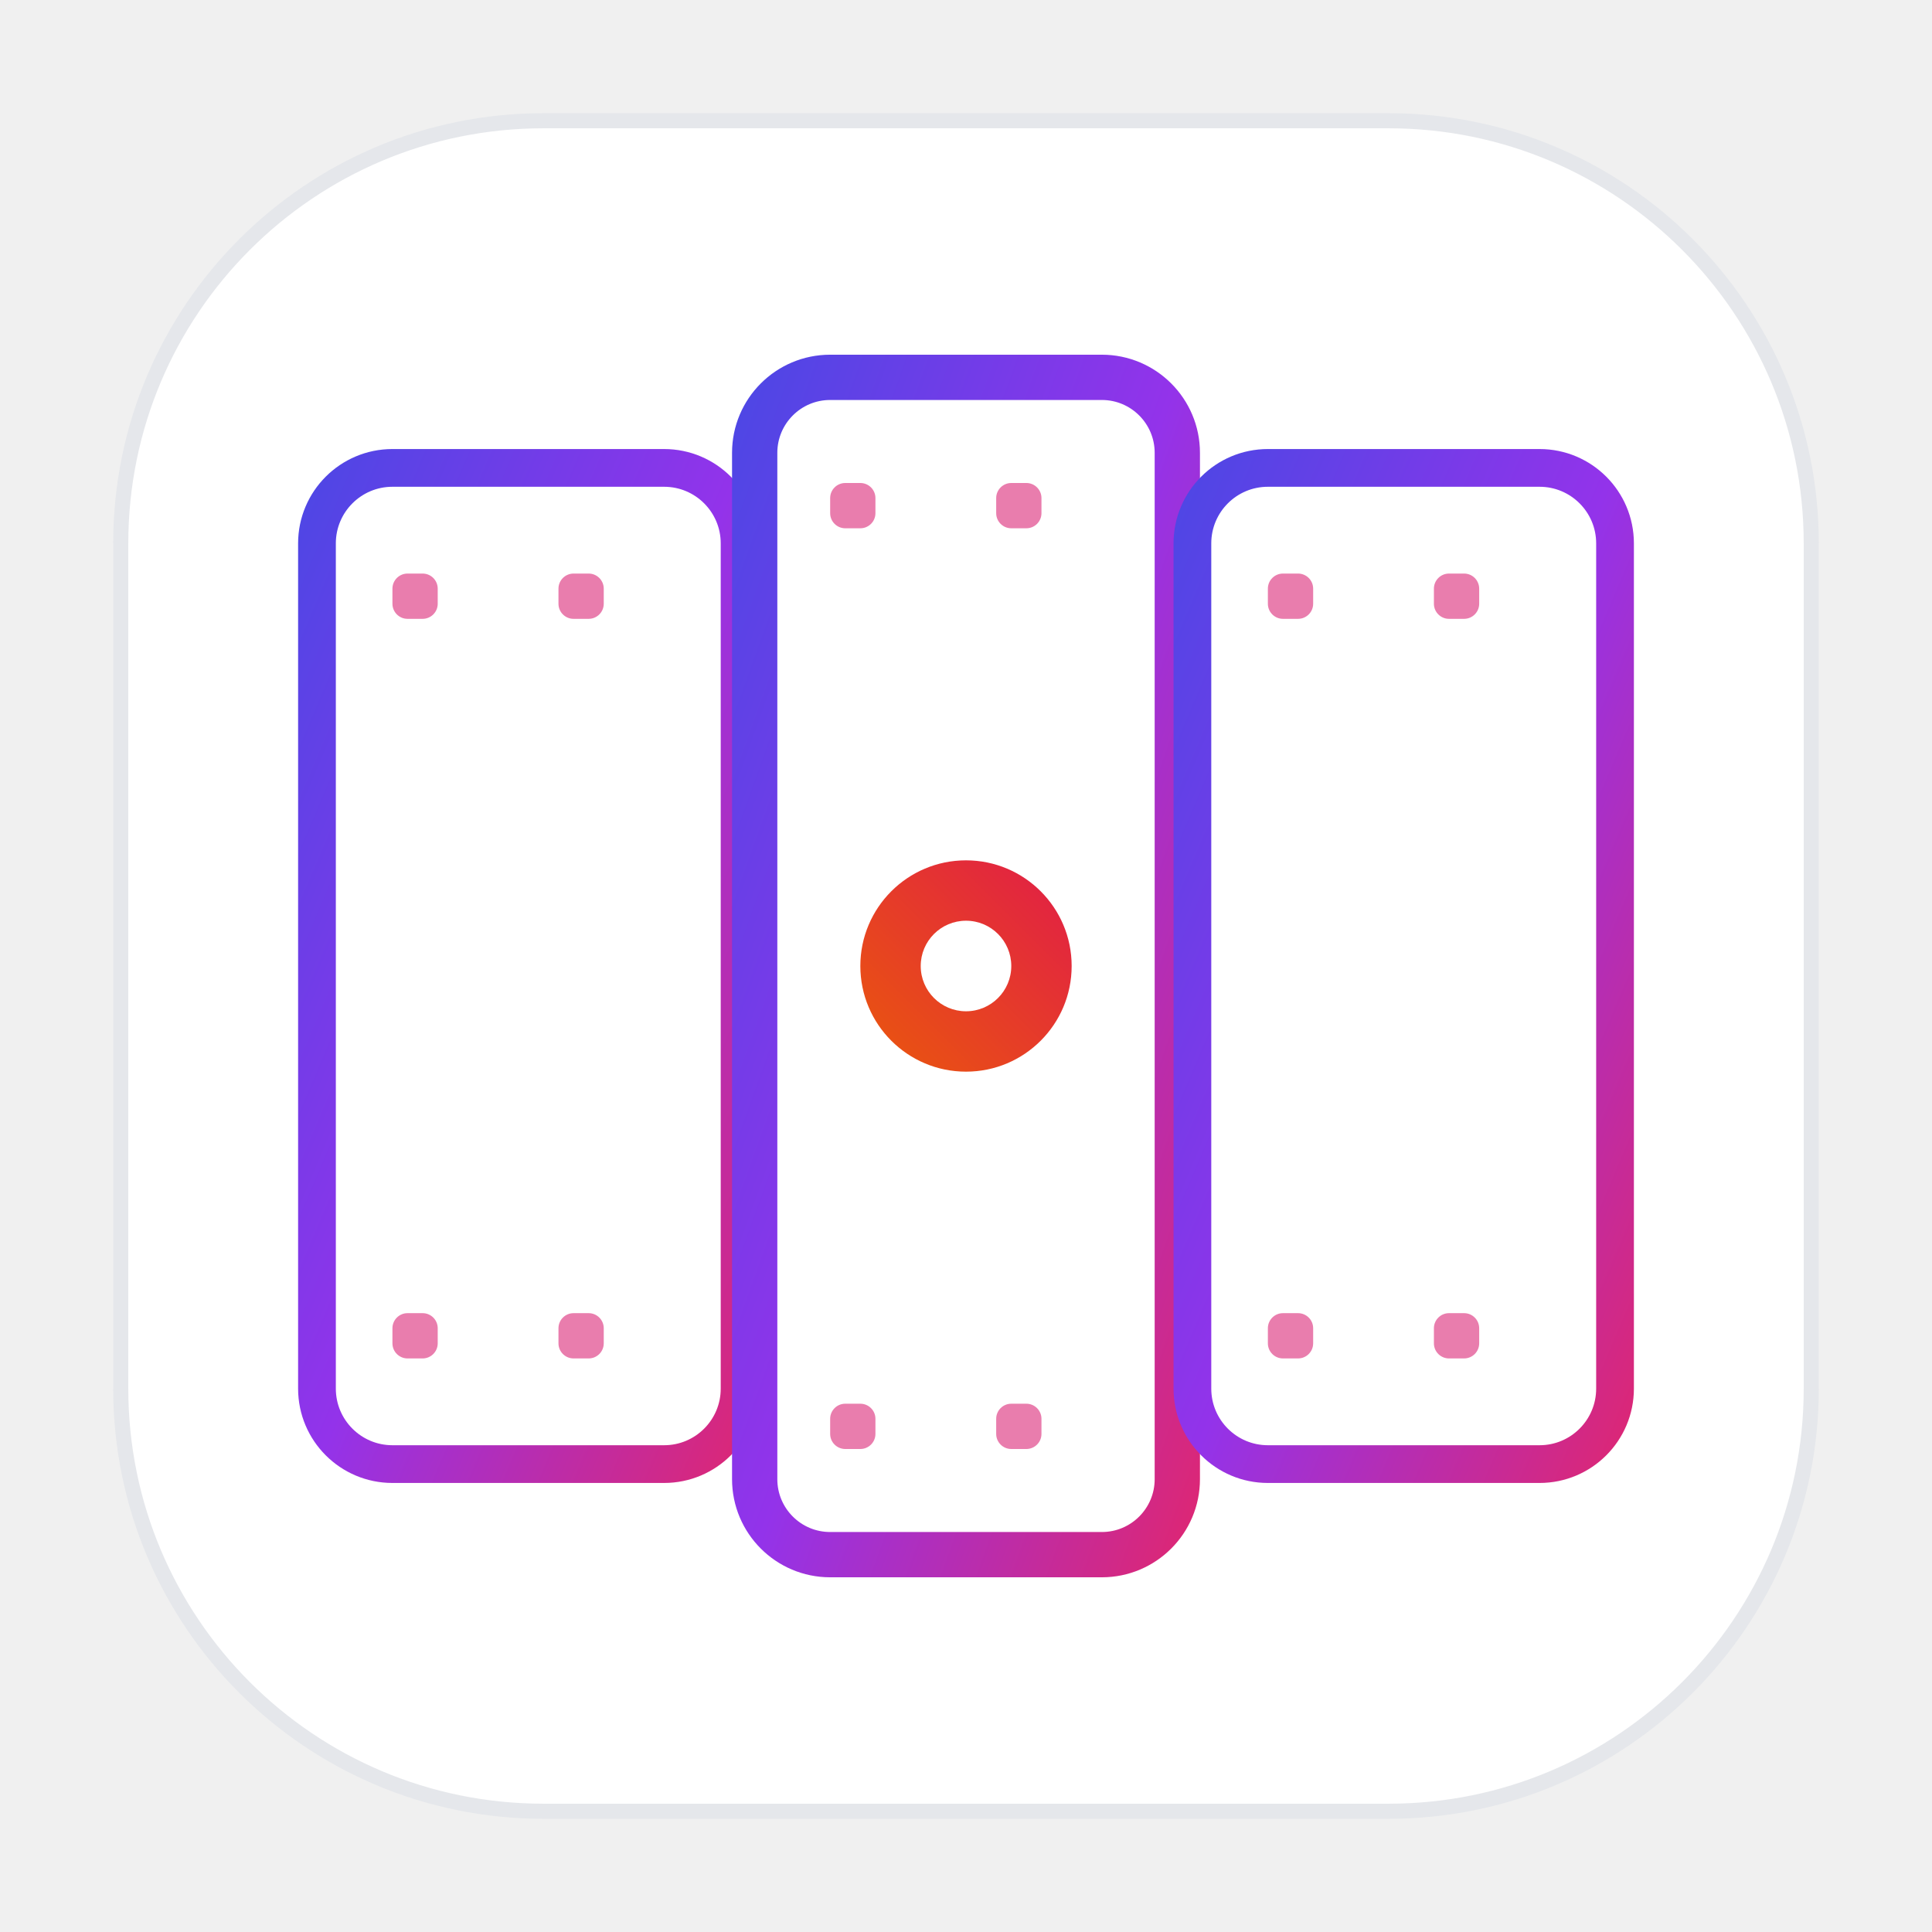
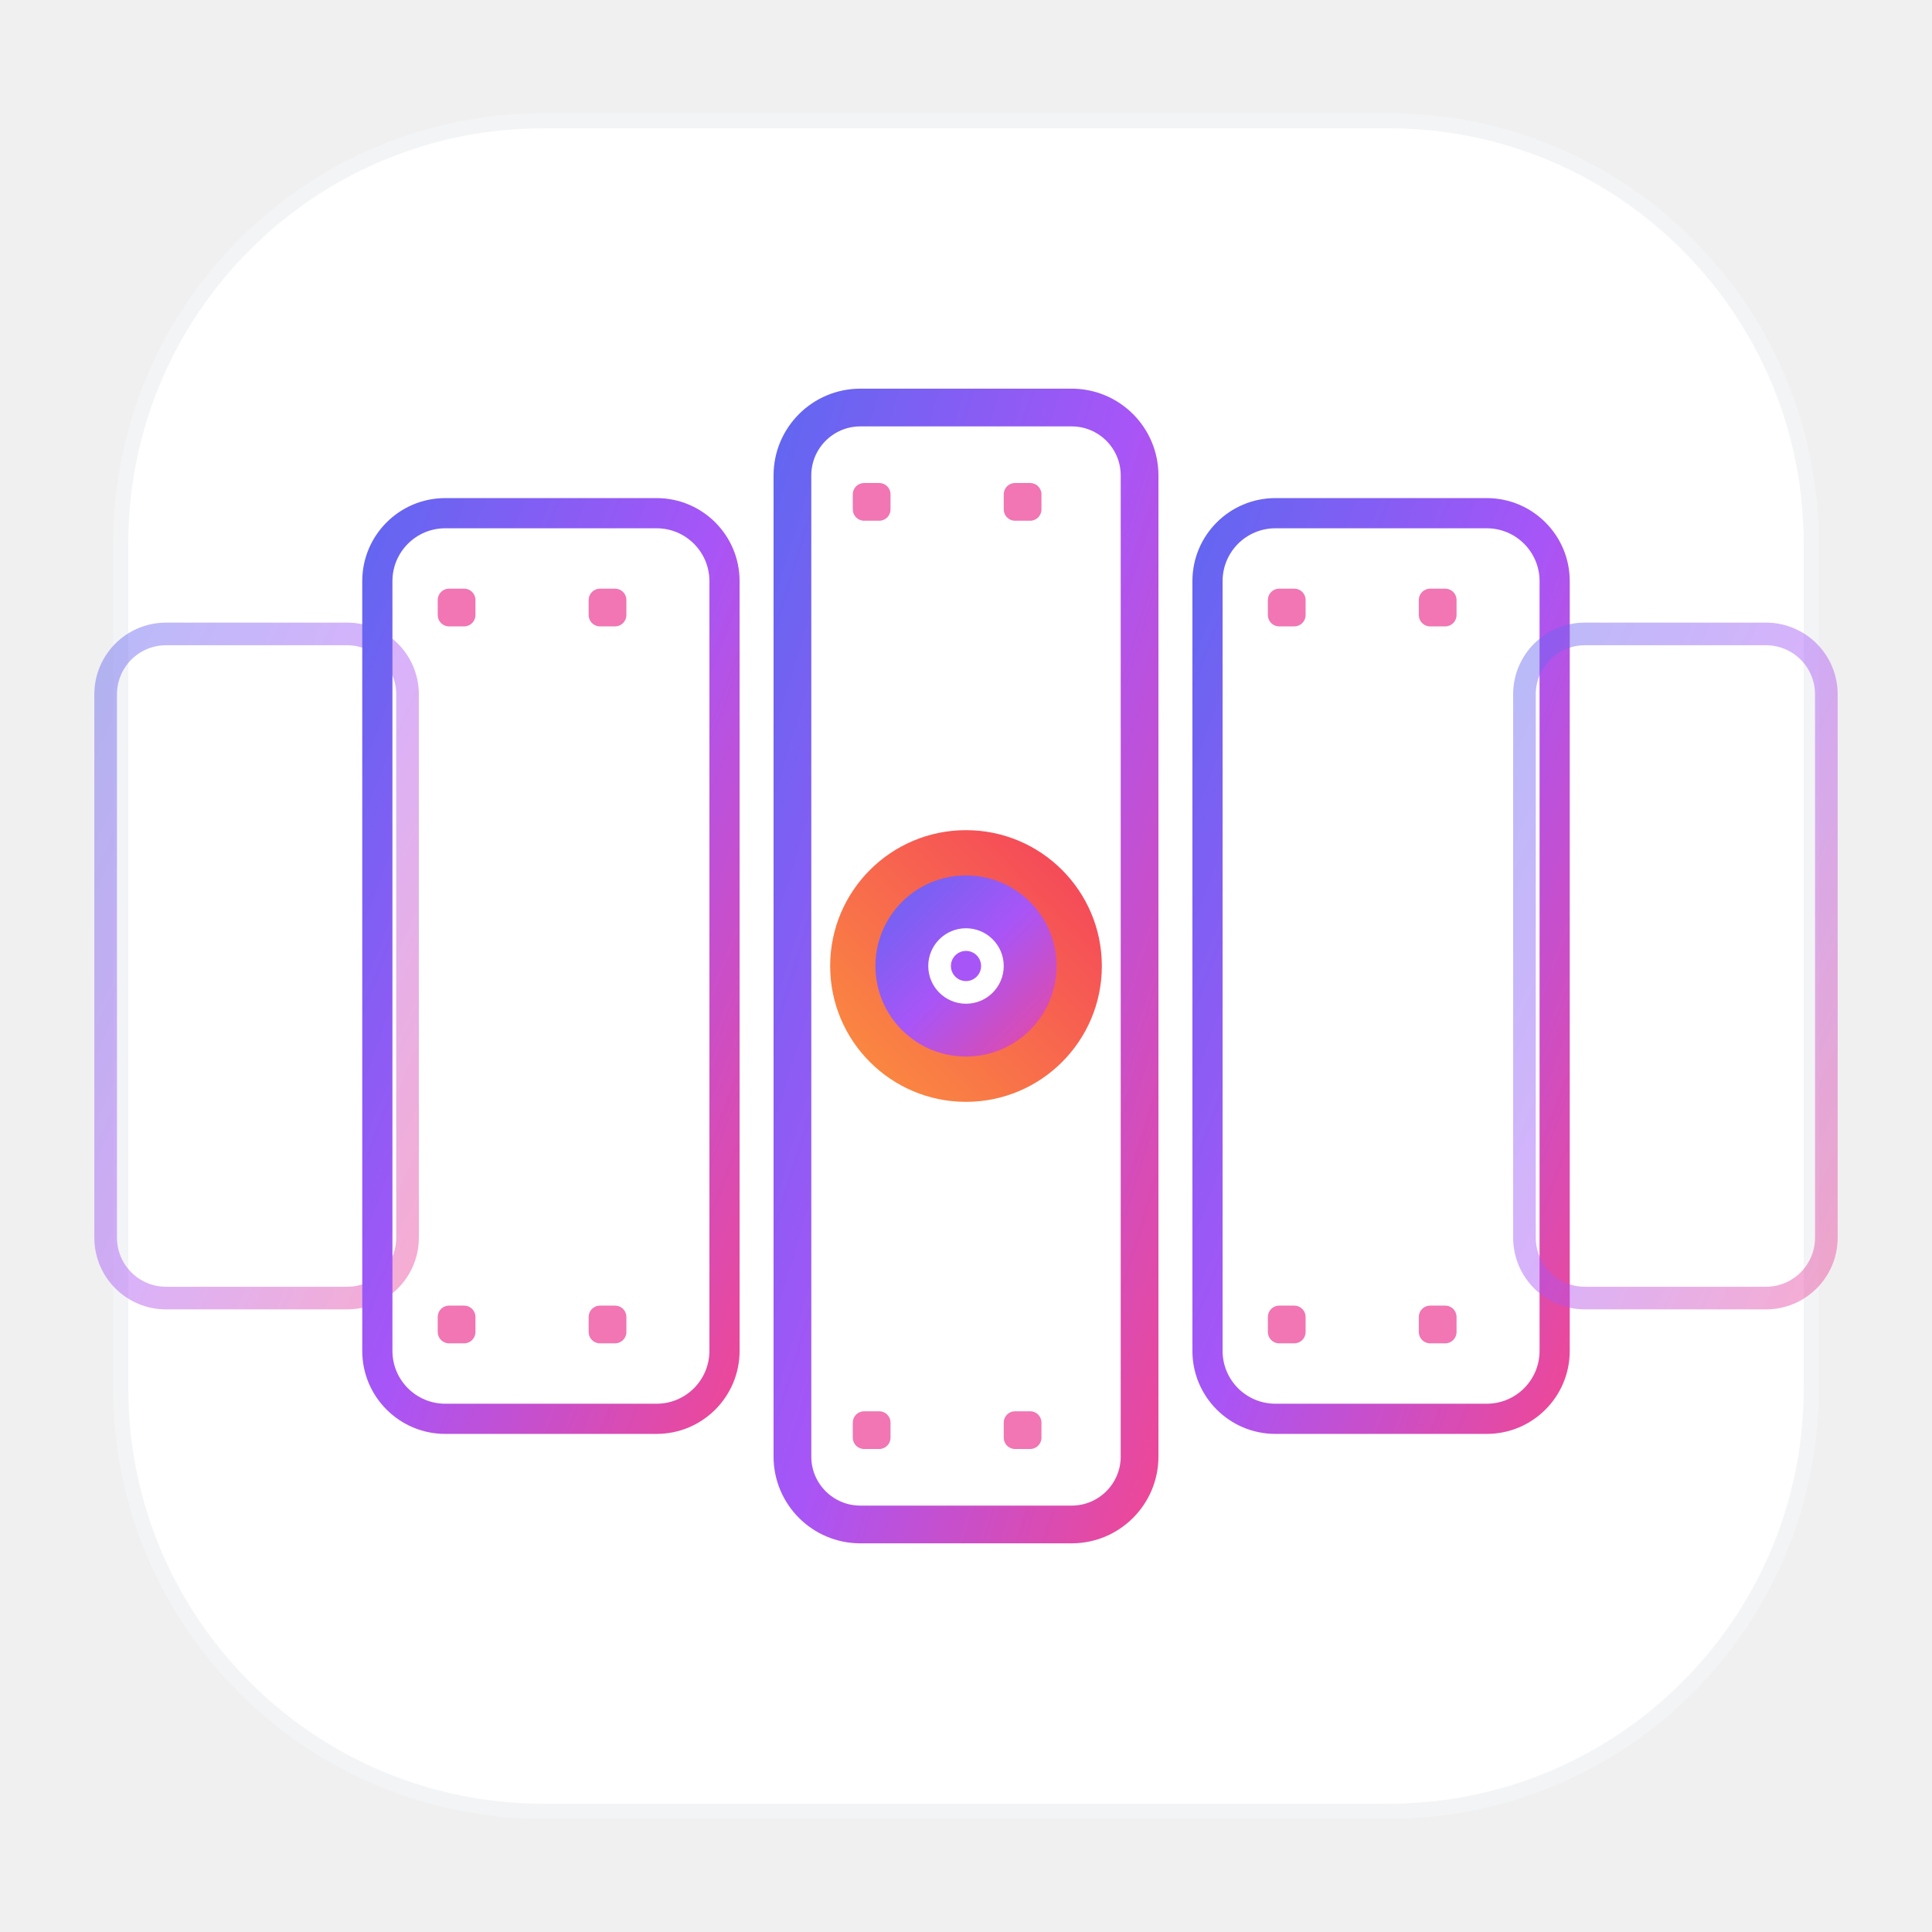
<svg xmlns="http://www.w3.org/2000/svg" viewBox="0 0 256 256" role="img" aria-label="frame-fab light theme">
  <defs>
    <linearGradient id="brandPrimaryL" x1="0%" y1="0%" x2="100%" y2="100%">
-       <stop offset="0%" stop-color="#4F46E5" />
-       <stop offset="50%" stop-color="#9333EA" />
-       <stop offset="100%" stop-color="#DB2777" />
+       <stop offset="0%" stop-color="#6366F1" />
+       <stop offset="50%" stop-color="#A855F7" />
+       <stop offset="100%" stop-color="#EC4899" />
    </linearGradient>
    <linearGradient id="brandAccentL" x1="0%" y1="100%" x2="100%" y2="0%">
-       <stop offset="0%" stop-color="#EA580C" />
-       <stop offset="100%" stop-color="#E11D48" />
+       <stop offset="0%" stop-color="#FB923C" />
+       <stop offset="100%" stop-color="#F43F5E" />
    </linearGradient>
  </defs>
-   <rect x="16" y="16" width="224" height="224" rx="56" fill="#FFFFFF" stroke="#E5E7EB" stroke-width="2" />
-   <rect x="42" y="62" width="56" height="132" rx="10" fill="none" stroke="url(#brandPrimaryL)" stroke-width="5" />
-   <rect x="100" y="50" width="56" height="156" rx="10" fill="none" stroke="url(#brandPrimaryL)" stroke-width="6" />
-   <rect x="158" y="62" width="56" height="132" rx="10" fill="none" stroke="url(#brandPrimaryL)" stroke-width="5" />
-   <g fill="#DB2777" opacity="0.6">
-     <rect x="52" y="76" width="6" height="6" rx="2" />
-     <rect x="74" y="76" width="6" height="6" rx="2" />
-     <rect x="110" y="64" width="6" height="6" rx="2" />
-     <rect x="132" y="64" width="6" height="6" rx="2" />
-     <rect x="168" y="76" width="6" height="6" rx="2" />
-     <rect x="190" y="76" width="6" height="6" rx="2" />
-     <rect x="52" y="174" width="6" height="6" rx="2" />
-     <rect x="74" y="174" width="6" height="6" rx="2" />
-     <rect x="110" y="186" width="6" height="6" rx="2" />
-     <rect x="132" y="186" width="6" height="6" rx="2" />
-     <rect x="168" y="174" width="6" height="6" rx="2" />
-     <rect x="190" y="174" width="6" height="6" rx="2" />
+   <rect x="16" y="16" width="224" height="224" rx="56" fill="#FFFFFF" stroke="#F3F4F6" stroke-width="2" />
+   <rect x="14" y="84" width="40" height="88" rx="8" fill="none" stroke="url(#brandPrimaryL)" stroke-width="3" opacity="0.45" />
+   <rect x="50" y="68" width="46" height="120" rx="9" fill="none" stroke="url(#brandPrimaryL)" stroke-width="4" />
+   <rect x="105" y="54" width="46" height="148" rx="9" fill="none" stroke="url(#brandPrimaryL)" stroke-width="5" />
+   <rect x="160" y="68" width="46" height="120" rx="9" fill="none" stroke="url(#brandPrimaryL)" stroke-width="4" />
+   <rect x="202" y="84" width="40" height="88" rx="8" fill="none" stroke="url(#brandPrimaryL)" stroke-width="3" opacity="0.45" />
+   <g fill="#EC4899" opacity="0.75">
+     <rect x="58" y="78" width="5" height="5" rx="1.5" />
+     <rect x="78" y="78" width="5" height="5" rx="1.5" />
+     <rect x="113" y="64" width="5" height="5" rx="1.5" />
+     <rect x="133" y="64" width="5" height="5" rx="1.5" />
+     <rect x="168" y="78" width="5" height="5" rx="1.5" />
+     <rect x="188" y="78" width="5" height="5" rx="1.5" />
+     <rect x="58" y="173" width="5" height="5" rx="1.5" />
+     <rect x="78" y="173" width="5" height="5" rx="1.5" />
+     <rect x="113" y="187" width="5" height="5" rx="1.5" />
+     <rect x="133" y="187" width="5" height="5" rx="1.5" />
+     <rect x="168" y="173" width="5" height="5" rx="1.5" />
+     <rect x="188" y="173" width="5" height="5" rx="1.5" />
  </g>
  <g transform="translate(128 128)">
-     <circle r="14" fill="url(#brandAccentL)" />
-     <circle r="6" fill="#FFFFFF" />
+     <circle r="18" fill="url(#brandAccentL)" />
+     <circle r="12" fill="url(#brandPrimaryL)" />
+     <circle r="5" fill="#FFFFFF" />
+     <circle r="2" fill="#A855F7" />
  </g>
</svg>
